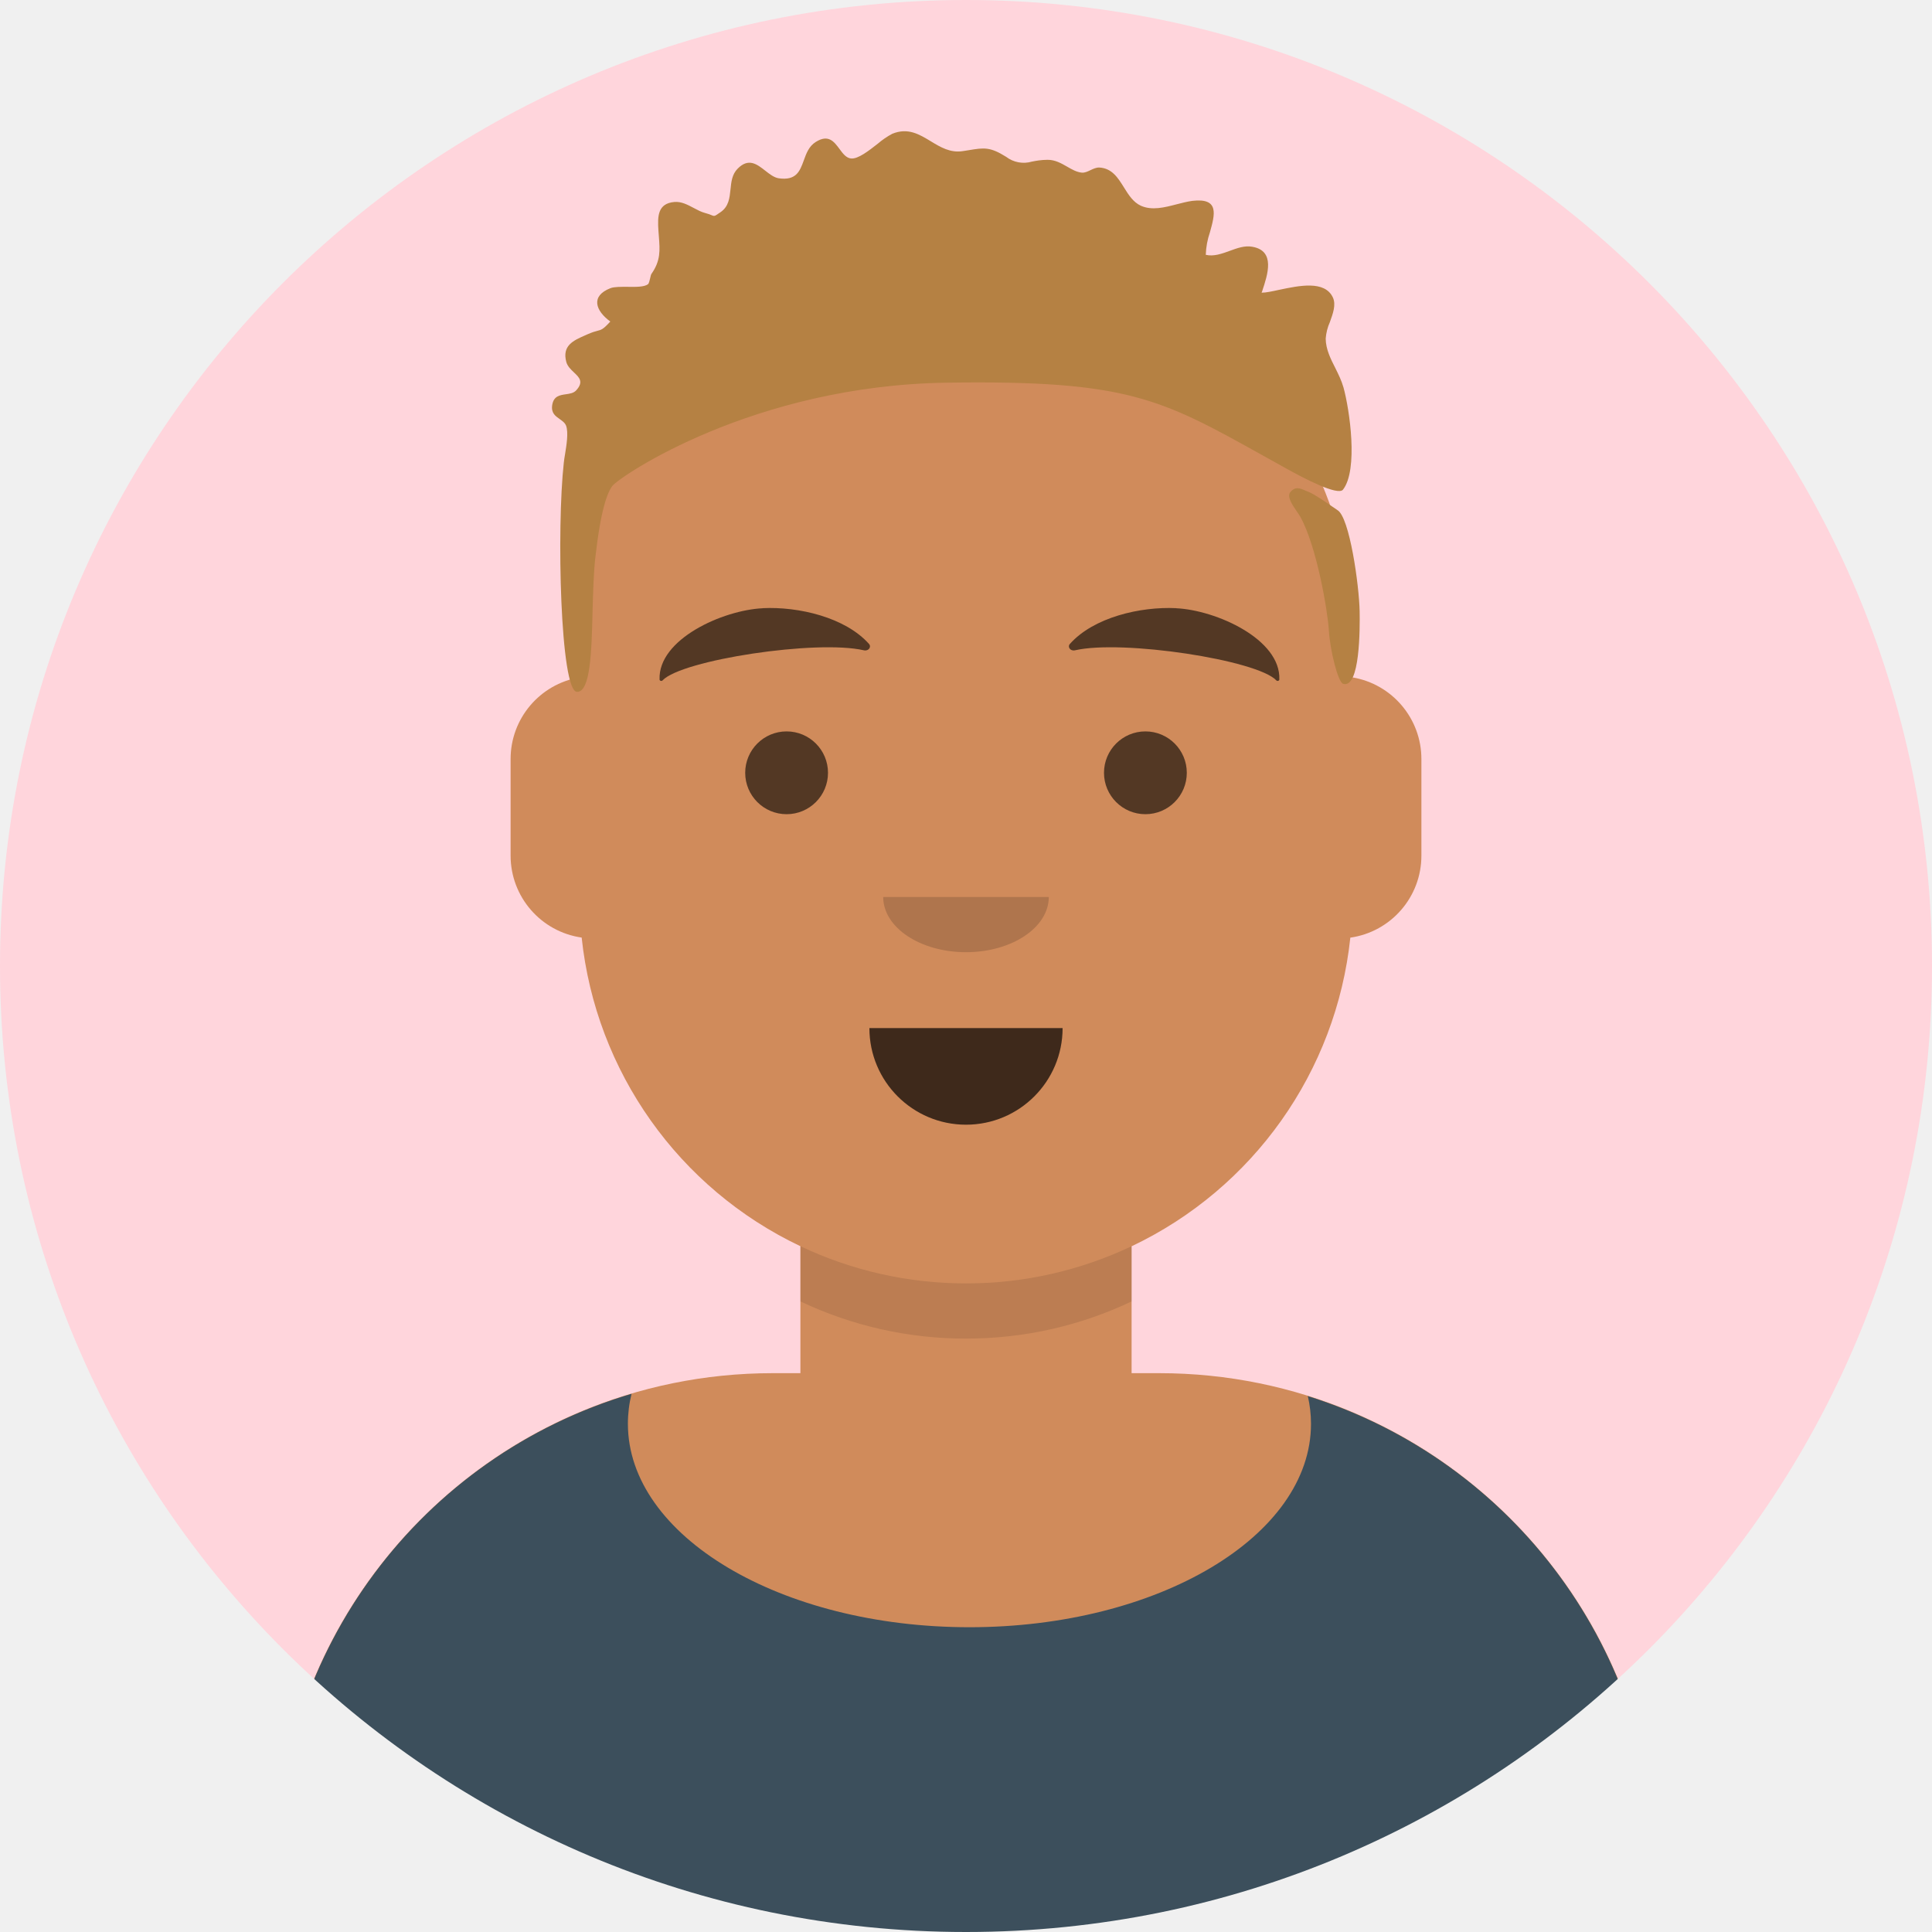
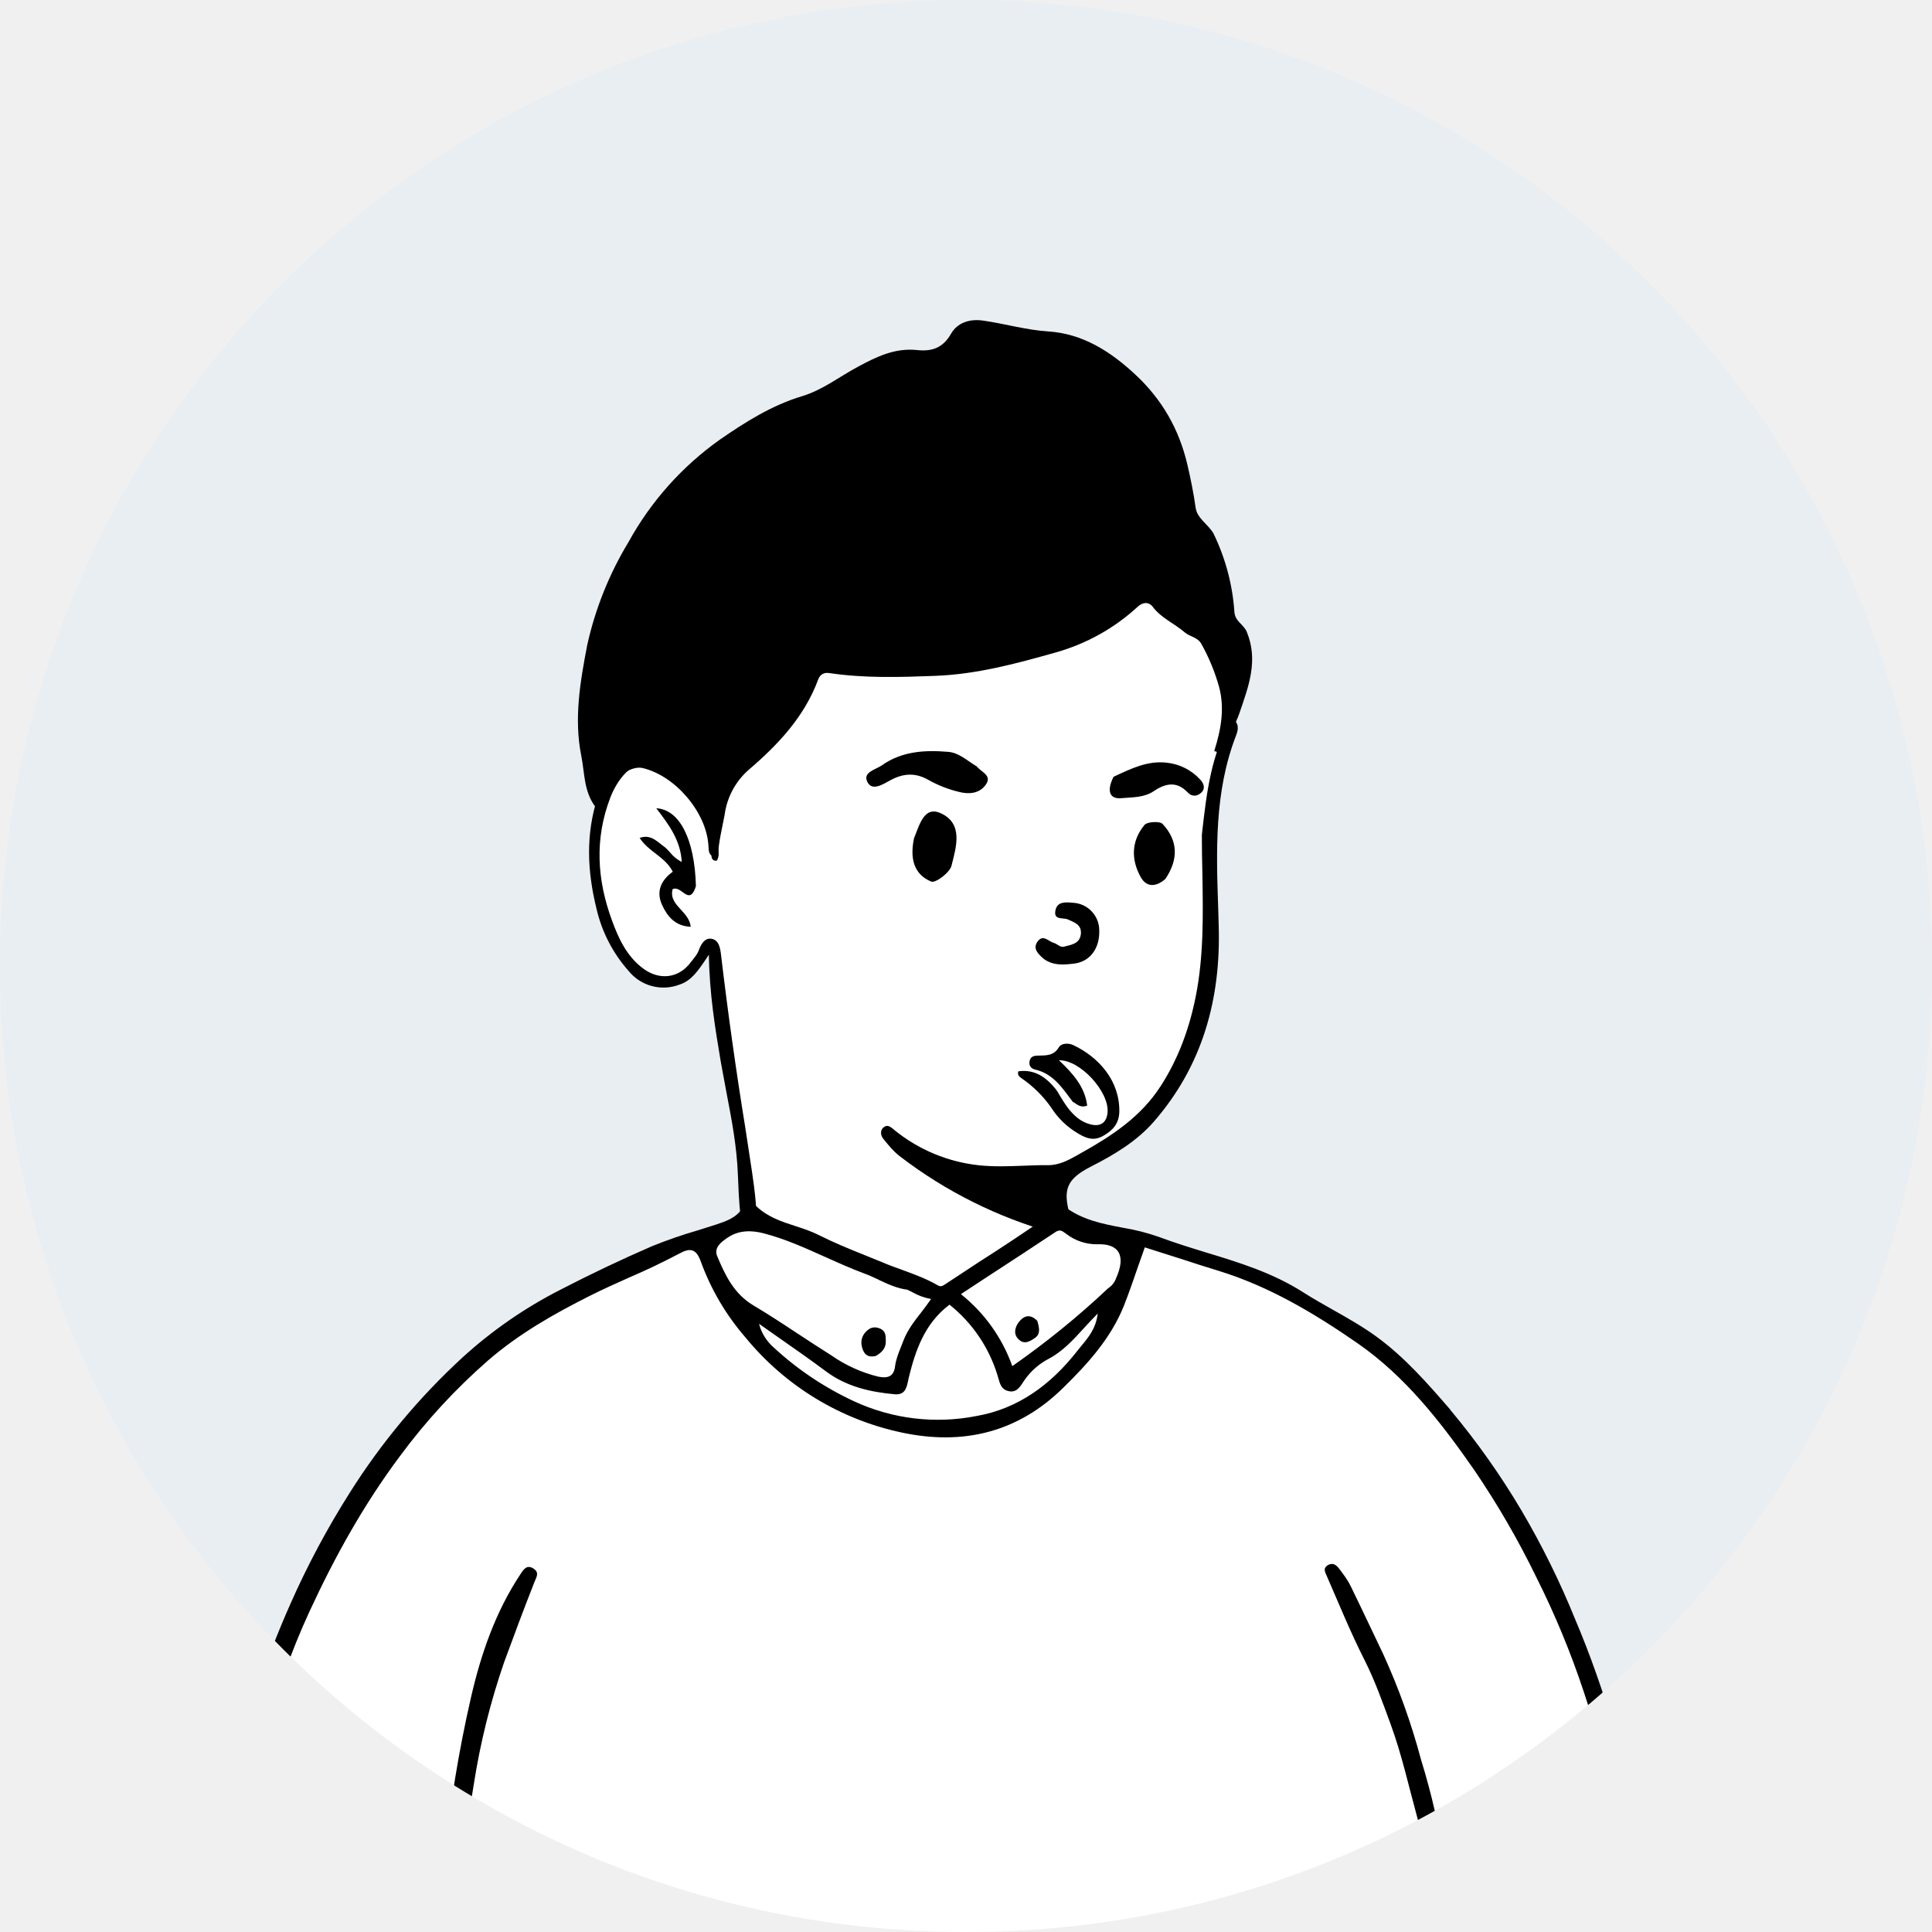
- <svg xmlns="http://www.w3.org/2000/svg" viewBox="0 0 280 280" fill="none" shape-rendering="auto">
+ <svg xmlns="http://www.w3.org/2000/svg" viewBox="0 0 1744 1744" fill="none" shape-rendering="auto">
  <mask id="viewboxMask">
-     <rect width="280" height="280" rx="140" ry="140" x="0" y="0" fill="#fff" />
+     <rect width="1744" height="1744" rx="872" ry="872" x="0" y="0" fill="#fff" />
  </mask>
  <g mask="url(#viewboxMask)">
-     <rect fill="#ffd5dc" width="280" height="280" x="0" y="0" />
-     <g transform="translate(8)">
-       <path d="M132 36a56 56 0 0 0-56 56v6.17A12 12 0 0 0 66 110v14a12 12 0 0 0 10.3 11.88 56.04 56.04 0 0 0 31.7 44.73v18.4h-4a72 72 0 0 0-72 72v9h200v-9a72 72 0 0 0-72-72h-4v-18.39a56.04 56.04 0 0 0 31.7-44.73A12 12 0 0 0 198 124v-14a12 12 0 0 0-10-11.83V92a56 56 0 0 0-56-56Z" fill="#d08b5b" />
-       <path d="M108 180.61v8a55.79 55.79 0 0 0 24 5.39c8.59 0 16.73-1.93 24-5.39v-8a55.79 55.79 0 0 1-24 5.39 55.79 55.79 0 0 1-24-5.39Z" fill="#000" fill-opacity=".1" />
-       <g transform="translate(0 170)">
-         <path d="M132.5 65.83c27.34 0 49.5-13.2 49.5-29.48 0-1.37-.16-2.7-.46-4.02A72.03 72.03 0 0 1 232 101.05V110H32v-8.95A72.03 72.03 0 0 1 83.53 32a18 18 0 0 0-.53 4.35c0 16.28 22.16 29.48 49.5 29.48Z" fill="#3c4f5c" />
-       </g>
-       <g transform="translate(78 134)">
-         <path fill-rule="evenodd" clip-rule="evenodd" d="M40 15a14 14 0 1 0 28 0" fill="#000" fill-opacity=".7" />
-       </g>
-       <g transform="translate(104 122)">
-         <path fill-rule="evenodd" clip-rule="evenodd" d="M16 8c0 4.42 5.37 8 12 8s12-3.58 12-8" fill="#000" fill-opacity=".16" />
-       </g>
-       <g transform="translate(76 90)">
-         <path d="M36 22a6 6 0 1 1-12 0 6 6 0 0 1 12 0ZM88 22a6 6 0 1 1-12 0 6 6 0 0 1 12 0Z" fill="#000" fill-opacity=".6" />
-       </g>
-       <g transform="translate(76 82)">
-         <path d="M26.55 6.15c-5.8.27-15.2 4.49-14.96 10.34.01.18.3.27.43.12 2.76-2.96 22.32-5.95 29.2-4.36.64.14 1.12-.48.72-.93-3.43-3.85-10.2-5.43-15.4-5.18ZM86.45 6.15c5.8.27 15.2 4.49 14.96 10.34-.01.18-.3.27-.43.12-2.76-2.96-22.32-5.95-29.2-4.36-.64.14-1.12-.48-.72-.93 3.43-3.85 10.2-5.43 15.4-5.18Z" fill-rule="evenodd" clip-rule="evenodd" fill="#000" fill-opacity=".6" />
-       </g>
-       <g transform="translate(-1)">
-         <g fill="#b58143">
-           <path d="M187.7 56.12c.9 3.25 2.17 11.95-.06 14.84-.75.96-5.84-1.74-7.97-2.92l-3.53-1.96c-14.92-8.32-19.74-11-45.9-10.62-28.11.4-47.37 13.58-48.46 14.93-.75.93-1.71 3.44-2.5 10.41-.25 2.2-.32 4.97-.4 7.71-.14 5.94-.3 11.77-2.25 11.76-2.44-.01-2.97-23.78-1.92-33.21.04-.36.1-.78.18-1.23.23-1.4.5-3.13.16-4.11-.16-.44-.54-.7-.94-.99-.62-.43-1.26-.88-1.08-2.03.21-1.31 1.1-1.43 1.97-1.56.57-.08 1.13-.16 1.5-.56 1.13-1.23.46-1.87-.31-2.6-.46-.43-.95-.9-1.12-1.53-.63-2.36 1.03-3.1 2.69-3.83l.38-.17c.69-.3 1.1-.42 1.42-.5.6-.15.85-.21 1.89-1.35-2.14-1.56-2.9-3.69.01-4.83.56-.22 1.52-.2 2.5-.2 1.2.02 2.4.03 2.94-.37.15-.11.24-.53.33-.9.06-.27.11-.5.18-.6 1.35-1.93 1.23-3.4 1.08-5.4l-.07-.92c-.13-2.04-.11-3.9 2.33-4.11 1-.08 1.9.4 2.77.86.54.29 1.08.58 1.64.73.87.23 1.1.43 1.32.43.19 0 .37-.15.96-.55 1.18-.82 1.3-2.05 1.43-3.3.11-1.08.22-2.18 1.04-3 1.58-1.6 2.8-.64 4 .3.64.5 1.28 1 1.96 1.1 2.55.36 3.06-1.06 3.62-2.59.36-1 .74-2.06 1.74-2.68 1.83-1.15 2.64-.05 3.43 1.01.5.68.98 1.33 1.7 1.39 1.01.08 2.52-1.1 3.85-2.14a11.6 11.6 0 0 1 2.1-1.44c2.27-.93 3.91.07 5.58 1.08 1.4.85 2.83 1.72 4.65 1.43l.83-.13c2.24-.37 3.11-.51 5.45.96a4.2 4.2 0 0 0 3.74.69c.6-.12 1.3-.25 2.26-.26 1.1 0 1.98.5 2.83.99.7.4 1.36.79 2.13.87.42.04.84-.16 1.26-.36.42-.2.84-.4 1.3-.38 1.83.11 2.69 1.5 3.55 2.88.67 1.08 1.34 2.15 2.46 2.66 1.62.72 3.44.24 5.17-.21.79-.2 1.55-.4 2.28-.5 3.96-.46 3.27 1.97 2.55 4.56a11.1 11.1 0 0 0-.6 3.26c1.15.27 2.3-.15 3.46-.57 1.1-.4 2.18-.8 3.27-.6 3.4.58 2.25 4.02 1.44 6.45l-.08.21c.64 0 1.54-.2 2.56-.42 2.86-.6 6.61-1.41 7.78 1.13.47 1.05 0 2.31-.44 3.54a7.17 7.17 0 0 0-.61 2.41c.02 1.53.7 2.9 1.4 4.27.45.91.9 1.82 1.17 2.78Z" />
-           <path d="m186.36 73.6.47.33c1.76.99 3.15 10.9 3.22 14.69.04 2.34.08 11.25-2.4 10.48-.75-.23-1.9-4.95-2.06-7.72-.16-2.76-1.74-12.16-4.14-16.49-.13-.23-.32-.51-.53-.8-.65-.96-1.44-2.12-.92-2.76.72-.88 1.43-.57 2.26-.2l.44.18c.87.35 2.77 1.68 3.66 2.3Z" />
-         </g>
-       </g>
-       <g transform="translate(49 72)" />
-       <g transform="translate(62 42)" />
+     <rect fill="#e8eef2" width="1744" height="1744" x="0" y="0" />
+     <g transform="translate(531 487)">
+       <path d="M554 727.7c-99.2 297-363.8 388.6-503.7 19.8-19.3-50.7 31-69.5 66.2-91.9 24.1-15.3 36.8-28.5 35.3-42.2-7-64.4-36.9-243.8-36.9-243.8l-3-5.8s.7-1.6-2.2 1.2c-3 3-9.9 34.2-37 34.2-24.5 0-49.2-10.9-61-86.3C7.2 285.6 9.6 214 40 201c12.5-5.3 24-7.2 35.2-.8 11.3 6.4-13-22 112-126C268.4 6.4 396.7-3.5 448.5 8 500.3 19.5 552 44.8 574.9 98.5c27.8 65-25.9 114.3-14 262.5-2.2 53.6.8 171.2-146.6 210.6-28 7.5-19.3 48.4 22.7 58.4 67 21 117 72.3 117 97.9" fill="#fff" />
+       <path fill-rule="evenodd" clip-rule="evenodd" d="m554 266.2.1-1.4c4.1-36.4 8.2-71.7 27.1-103.4 6.5 4.4 5.7 10 3.7 15.2-19.9 51.2-18 104.4-16.2 157.6l.4 14c2.1 66.4-14.5 126.8-58.7 177.5-15.4 17.6-35.8 29.8-56.5 40.3-21.4 11-25.9 20.1-19.2 43.6l.8 2.6c1.4 3.9 2.8 7.9-1 11.8-4.5 4.6-9.5 3.3-14.8 1.8l-.6-.1a406.4 406.4 0 0 1-137-68.3c-6-4.4-10.8-10.3-15.5-16.1l-.3-.4c-2.5-3-3-7.8.5-10.4 3.3-2.5 5.8-.5 8.7 1.8l1 .9a145.5 145.5 0 0 0 76.3 31.7c13.4 1.4 26.6.9 40 .4 7.4-.3 14.8-.6 22.3-.5 10.2 0 18.7-4.7 26.7-9.2l2.8-1.6c27.8-15.5 54.3-32.8 72.2-60.7 16.1-25 25.9-52.2 31.6-80.9 7.2-36.1 6.6-72.7 6-109.8-.3-12-.5-24.2-.5-36.4ZM50.6 190.8c21.9-1.7 34 11.2 44.3 26.3a140.4 140.4 0 0 1 22.4 61.5c.5 3.7 1 7.6-1.2 11.3-4.5.6-4.9-3-5-5.6-.5-20.7-9.7-38.7-18.9-56.1-6.6-12.5-16.2-24.6-31.4-27.6-17.2-3.5-33 12-40.8 32.2-14.5 37.6-12 74.6 1.4 111 5.8 15.9 13.1 32.1 27.8 43.2 14.8 11.3 32.7 9.3 43.6-5.7l2-2.5c2-2.6 4-5.1 5-8 2.1-5.8 5.4-11.2 11.3-10.4 6.8 1 8 8.3 8.7 14a3661 3661 0 0 0 22 156.7l5.9 38.8c2.6 17.1 5.6 41.7 3.6 52.1a28 28 0 0 0-.3 2.2c-.4 2.8-.6 5-4.2 5.5-4.9.8-7-2-7.7-6.4-2.3-17-3-23.6-4-49.6-.9-25.2-5.6-50-10.4-74.9l-5-27c-5.2-30.8-10.3-62-10.8-97l-2 3c-7.6 11.3-13.7 20.5-24.5 24a40.5 40.5 0 0 1-46.1-12.5 127.8 127.8 0 0 1-28.8-55.8c-8.4-34-9.9-67.1.9-100.6 5.2-16.1 23.7-44.7 42.2-42Zm34.6 127.5c4.4 3.2 8.4 6 12-5.4-1.1-42.2-14.7-69.2-35.8-70.3 11.2 14.6 22 28.8 23 48.5a32.3 32.3 0 0 1-10.7-8.8c-2-2.2-4-4.4-6.5-6l-3-2.4c-4.8-3.6-9.7-7.4-17.8-4.5 3.8 5.8 9 10 14.3 14 6 4.7 12 9.3 15.6 16.5-10.6 7.7-15.2 17.7-9.7 29.9 4.8 10.5 11.9 19.2 25.9 19.8-.6-6.3-4.7-10.9-8.8-15.4-5-5.4-9.7-10.6-7.5-18.6 3.2-1.5 6.2.7 9 2.7Z" fill="#000" />
    </g>
+     <g transform="translate(178 1057)">
+       <path d="M1314.4 694.4 10.7 691.1S44 481.4 106.9 362.2c73-138.7 176.8-250.5 390.4-316.9C516 39.5 669.8 114 669.8 114l108.7-70s175 48.2 241.2 85.5c84.2 47.3 179.3 187 223.1 296 46.6 115.8 71.6 269 71.6 269Z" fill="#fff" />
+       <path fill-rule="evenodd" clip-rule="evenodd" d="M1290.7 617.2a2582 2582 0 0 0 17.3 77.2c4.7 0 8.2 0 11.4-.9a482.5 482.5 0 0 1-11.7-60.7c-2-13-4-26.1-6.6-39-6.2-30.4-13.2-60.5-22-90-10-33.6-21.5-66.9-35.3-99.3a743.8 743.8 0 0 0-48.2-97.7 685.2 685.2 0 0 0-64.4-91.1v-.2c-20.5-23.6-40.8-47-66.5-65.8-12.5-9.1-25.9-16.7-39.2-24.2-9-5.1-18.1-10.2-26.9-15.8-27.4-17.6-57.8-27-88.2-36.2-14.4-4.4-28.8-8.9-43-14.2a192.7 192.7 0 0 0-31.6-8c-18.4-3.5-37-7-53.2-19.4-2 8.4-7.7 9.7-13.5 11-3.1.7-6.2 1.4-8.8 3.2a1810.6 1810.6 0 0 1-54.4 36 3387.4 3387.4 0 0 0-30.4 20c-2.2 1.4-4.1 2.8-6.7 1.3-10.3-6-21.5-10.1-32.7-14.2-5.9-2.1-11.7-4.2-17.5-6.7l-17-6.9c-13.5-5.4-27.1-11-40-17.5-7-3.5-14.2-6-21.5-8.3-12.4-4-24.8-8.1-34.9-17.5-3.5-3.4-9.7-3.3-13.5 2-5.7 8.3-14.6 11.2-23.6 14.2l-15.8 5A426.6 426.6 0 0 0 410.4 68a1350.1 1350.1 0 0 0-82.1 39 403.3 403.3 0 0 0-88.4 61 601.8 601.8 0 0 0-102.2 122.5A768.3 768.3 0 0 0 84.5 390a897.7 897.7 0 0 0-32 82.8 714 714 0 0 0-20 65.8C30.7 545.8 29 553 27 560c-3 11.9-6 23.7-8.4 35.6-6.3 32.9-11.6 66-16.2 99 6.3 0 11.6 0 17.1-1.1 1-18.1 4.4-35.3 7.7-52.2l2.5-13a785.6 785.6 0 0 1 25.4-106.1l4-12C71.9 472 84.5 434 101.5 397.4c22.8-49.3 49-96.5 81.7-140.2a540.3 540.3 0 0 1 79.7-86.4c27.7-23.9 59-41.7 91.8-58.2 11.5-5.8 23.3-11 35-16.3A604.5 604.5 0 0 0 435 74.7c9.6-5.3 15.4-5 19.7 7.3a218.6 218.6 0 0 0 40.4 68.5 249 249 0 0 0 140.7 85.6c56 12 105.3-.3 146-40.4 22.1-21.6 43.2-44.9 54.9-74.4 4.5-11.5 8.6-23.3 12.7-35.3l6-17 34 10.8c10.7 3.5 21.5 7 32.4 10.3 45.7 14 86.6 38.4 125.6 65.4 43.3 30 75.4 71.4 105.2 114.2a769.7 769.7 0 0 1 56.5 97.6 766.7 766.7 0 0 1 42.5 102.7c11.7 35.3 22.3 71 30.5 107.6l8.6 39.6ZM615 98.2c8.3 3.9 16.7 7.8 26 9l4.5 2.2a52 52 0 0 0 17 6.2c-3 4.3-6 8.3-9 12.2-6.4 8.1-12.4 16-16 25.4l-2.3 5.9c-2.2 5.5-4.4 11-5.2 17-1.1 9.1-5.9 11.4-15.2 9.6a127 127 0 0 1-42.5-19.3c-10.1-6.3-20-12.9-30-19.4-13.3-8.8-26.7-17.6-40.5-25.8-17.4-10.5-25.2-27.1-32.4-44.3-3.1-7.6 3.4-12.6 9-16.4 10-7 21.4-7.2 32.9-4.2 19.4 5 37.5 13.2 55.7 21.4 11.6 5.2 23.1 10.4 35 14.8 4.4 1.6 8.7 3.6 13 5.6Zm130.6 92.4c-3.2 5-6.6 10-13.7 8-5.9-1.4-7.3-6.5-8.7-11.5l-.7-2.4a130 130 0 0 0-43.4-64c-22.6 17.1-30.8 41.4-37 66.8 0 .7-.3 1.4-.4 2.1-1.4 6.4-2.8 12.7-12 12-22.1-2-43.4-6.8-62-20.6-13.8-10.3-27.9-20.2-42-30a4158 4158 0 0 1-18.5-13c2 8 6.4 15.1 12.5 20.7a281.2 281.2 0 0 0 73.4 49.3 180 180 0 0 0 110.5 13.2c37.7-6.6 67.1-28.5 90.5-58.3l3.8-4.7c6.6-7.9 13.5-16.2 15-29.5-4.2 4.2-8.1 8.5-12 12.7-10.2 11.2-19.6 21.5-32.3 28.2a60.7 60.7 0 0 0-22 19.5l-1 1.5Zm83.8-93.5a18 18 0 0 1-7.1 8.8c-27 25.5-56 49-86.5 70.3a145.5 145.5 0 0 0-46.4-65L711 97c21.5-14 42.7-27.8 63.7-41.8 4-2.7 6.2-1 8.8.9l1.1.8a45 45 0 0 0 27.3 9.3c20.8-1 26.7 10.8 17.4 31Z" fill="#000" />
+       <path d="M217.5 694.4c1.2-22.7 3.4-45.5 5.8-68.3 2.7-26.1 5.4-52.2 9.6-78.3 4-24.3 8.7-48.4 14.2-72.3 9-39.3 22.1-77.4 44.7-111.5 3-4.6 6-9 12-4.9 5.3 3.6 2.4 7.4.6 12.1-9.5 24-18.4 48-27.3 72.2A637.5 637.5 0 0 0 249.8 553c-5.9 33.8-8.2 68.2-12 102.3-1.3 12.3-2 24.6-3.2 38-5.5 1.1-10.7 1.1-17 1.1ZM1123.7 694.4c-9.2-36.8-12.3-74.6-22.4-111-7.7-28.1-14-56.8-24-84-7.1-19.3-14-39-23.4-57.6-12.7-25-23.3-51.2-34.6-77-1.3-2.9-3-6.3 1.2-8.9 4.5-2.6 7.5-.4 10 2.7 3.8 5 7.8 10.2 10.6 15.9 10 20.4 19.6 41 29.5 61.6a603.2 603.2 0 0 1 34.2 95.5 618.8 618.8 0 0 1 21.7 96.5c2.7 21.4 7.2 42.7 8.8 65.3-3.4 1-7 1-11.6 1ZM612.5 167c-8.2 2-11.1-2.7-12.5-8.4-1.5-6.2.8-11.7 6-15.5 3.3-2.4 7-2.4 10.9-.6 4.8 2.3 4.6 6.6 4.7 10.8.3 6.3-3.1 10.3-9 13.7ZM758.4 135.5c1.7 5.9 3 11.4-1.7 14.9-4.2 3-9.7 6.7-14.8 2-5.5-4.8-3.8-11.3-.2-16 4.2-5.4 10-8 16.7-1Z" fill="#000" />
+     </g>
+     <g transform="translate(266 207)">
+       <path d="M829.6 275a191.3 191.3 0 0 1 18.7 70.6c.7 8.5 8.4 11 11.2 17.9 10.6 25.8 1.5 49.3-6.6 73-3.5 10.5-9.9 19.9-12.2 30.9-1.2 5.6-5.2 5.7-10.6 3.5 6-19 9.6-38 4.4-57.7a178 178 0 0 0-15.9-38.7c-3.4-6.4-10.6-6.7-15.2-10.7-9.3-8-21.1-12.8-28.8-23-3.7-4.8-9-4.3-13.5-.2a181.7 181.7 0 0 1-74.6 41.5c-35.3 10-71 19.6-108.4 21-32 1.2-63.7 2.2-95.3-2.5-5-.8-8.5 1.2-10.2 5.7-12.5 33.8-36.3 59-63 81.8a65.5 65.5 0 0 0-21.5 40.5c-2.3 12.5-5.6 24.8-6 37.7-8.7.6-8.3-4.9-8.6-10-1.8-30-29.8-63-59.4-70-9.7-2.2-24 7-30.6 20.2-2.9 5.7-4.9 11.8-12.2 14.6-10.4-13.8-9.5-30.6-12.6-45.9-6.7-33.5-1-66.8 5.4-100a308 308 0 0 1 37.2-92.8 277.3 277.3 0 0 1 82.3-92.4c23.4-16.2 47.2-31.2 74.8-39.5 18.1-5.5 33.1-17.3 49.6-26.2 17.2-9.3 33.8-17.4 53.8-15.3 13.3 1.4 23.3-1.7 30.8-14.9 5.5-9.5 16.2-13.5 28.8-11.7 19.7 2.8 38.8 8.5 59 9.8 30.8 2 55.8 17.9 78 38.5 24.4 22.5 40 49.7 47.5 82 3 12.9 5.6 25.7 7.4 38.7 1.4 9.7 11.2 14.6 16.3 23.5Z" fill="#000" />
+     </g>
+     <g transform="translate(791 871)">
+       <path d="M177.4 123.6c-9.2-12.1-17.5-25.4-34-29.1-3.8-.9-5.8-3.7-5-7.6.7-4.3 4.2-5 7.7-5 7.2-.2 14 .3 18.7-7.5 2.4-3.9 8.7-4 13-2 22.9 10.8 42 32 41.6 60-.2 11-6.1 17.2-14.7 22-7.9 4.5-14.7 2.6-22.5-2.2a71.7 71.7 0 0 1-24.3-23.4 105 105 0 0 0-27.1-26.7c-1.7-1.3-3.5-2.6-2.6-6 15-2.2 25.4 5.6 34 16.3 3.8 4.8 11.8 23.8 26.6 30 11.1 4.7 19.1 2.2 20-9.5 1.4-18.4-24.7-47.3-43.9-46.8 12.7 12 23.4 24 25.5 40.9-6.5 2.5-9.4-1.6-13-3.4Z" fill="#000" />
+     </g>
+     <g transform="translate(653 805)" />
+     <g transform="translate(901 668)">
+       <path d="M41.2 197.6c-5.4-4.8-10.2-9.4-5.5-15.8 5-6.7 9.8.1 14.7 1.4 3.2.9 5.6 4.4 9.3 3.3 6.5-1.8 14-2.5 15-11.4.8-8.5-6-10.5-11.7-13.1-4.4-2-13 1-11.3-8 1.5-8.3 9.1-7.7 15.6-7.1a25 25 0 0 1 24 25c.5 16.2-8.4 28.5-23.3 30-8.7 1-18 2-26.8-4.3Z" fill="#000" />
+     </g>
+     <g transform="translate(610 680)">
+       <path d="M215.1 76.6c5-12 9-29.4 24.1-22.5 20.7 9.4 13.9 30.7 9.7 47.4-1.6 6.3-14.5 15.9-18.3 14.3-16.3-6.8-19.2-21.7-15.5-39.2ZM442 113.4c-8.6 7.5-17 7.6-22.2-1.5-9-16-8.6-32.8 3.3-47.2 2.5-3 13.8-3.6 16.3-1 14 15 14.6 31.8 2.6 49.7Z" fill="#000" />
+     </g>
+     <g transform="translate(610 680)" />
+     <g transform="translate(774 657)">
+       <path d="M107.5 34.6c4.3 5.6 14.4 8.2 8.3 16.8-5.8 8.2-15.6 8.7-24.3 6.4C82 55.5 73 52 64.4 47.2c-12.1-7-23.1-6.2-34.8.2-6.6 3.6-16 9.8-20.4 1.9-5-9.2 7-11.4 12.8-15.4 18-12.8 38.8-14 60-12.2 9.6.8 16.7 7.7 25.5 13ZM231.2 44.2c15.9-7.4 30.7-14.8 48.2-12.7a47.6 47.6 0 0 1 30 15.2c2.9 3.1 5 7.5 1.4 11.4-3.6 3.7-8.6 4.5-12.5.4-10-10.7-20.3-8.4-30.7-1.4-9 6.1-19.6 5.5-29.4 6.4-10.7 1-13.4-6.6-7-19.3Z" fill="#000" />
+     </g>
+     <g transform="translate(0 559)" />
  </g>
</svg>
